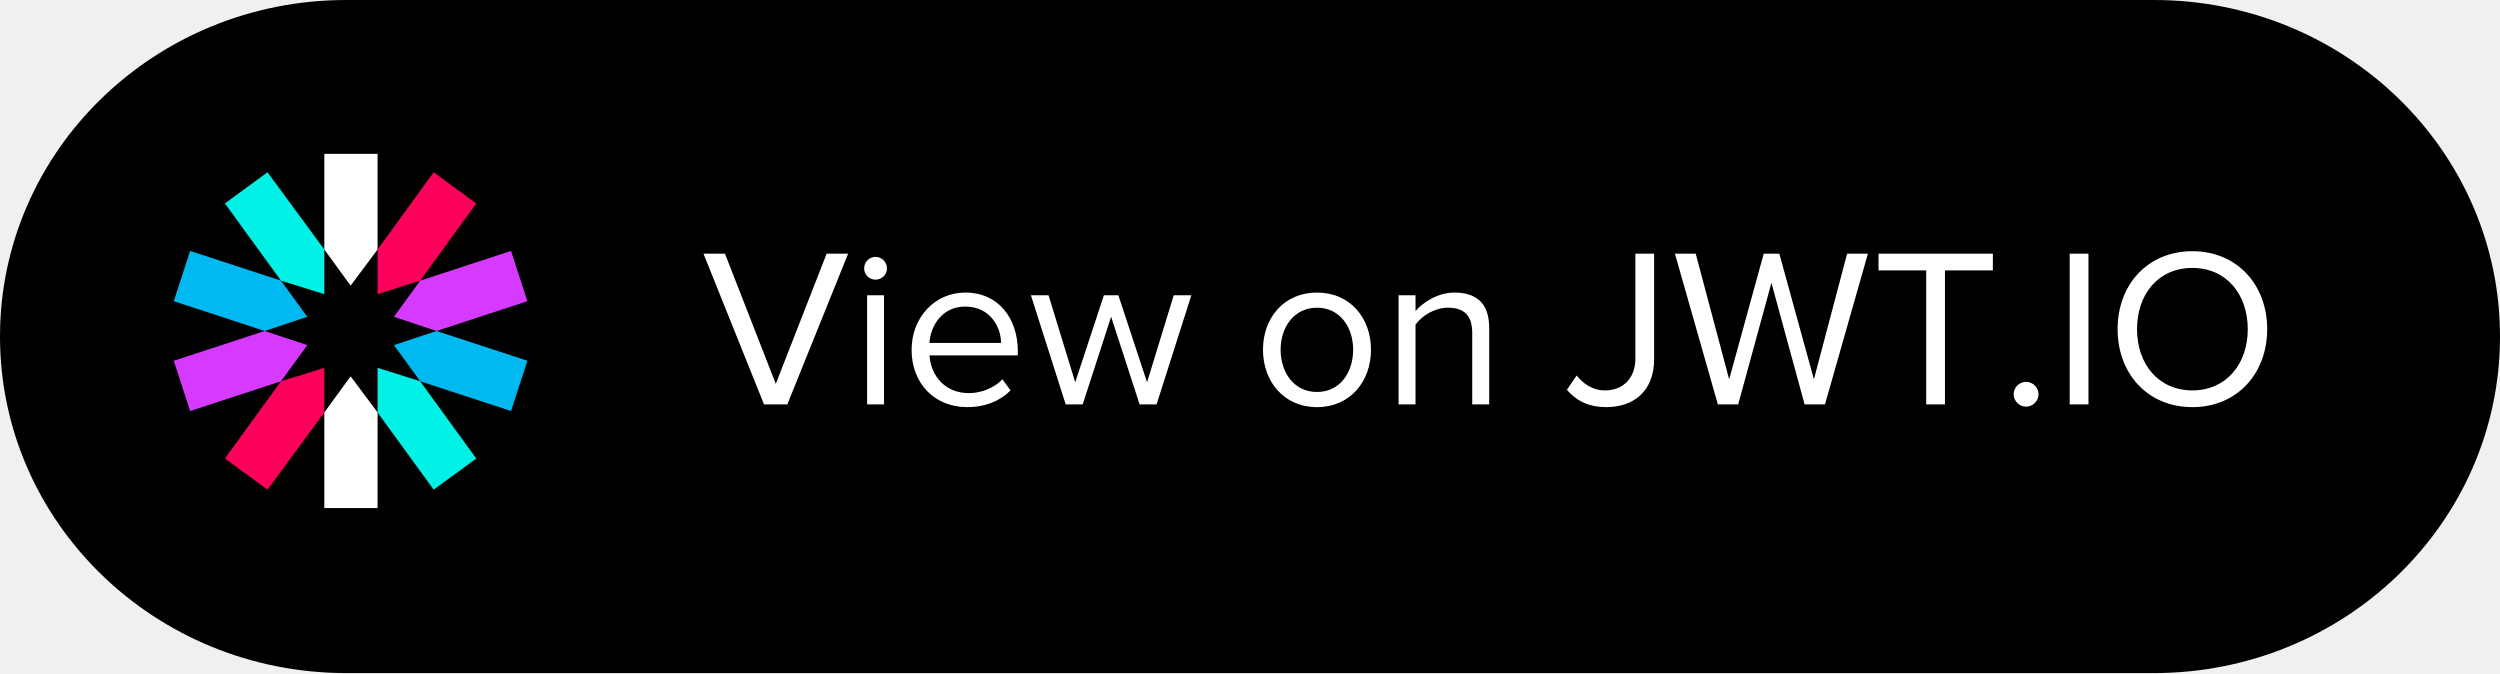
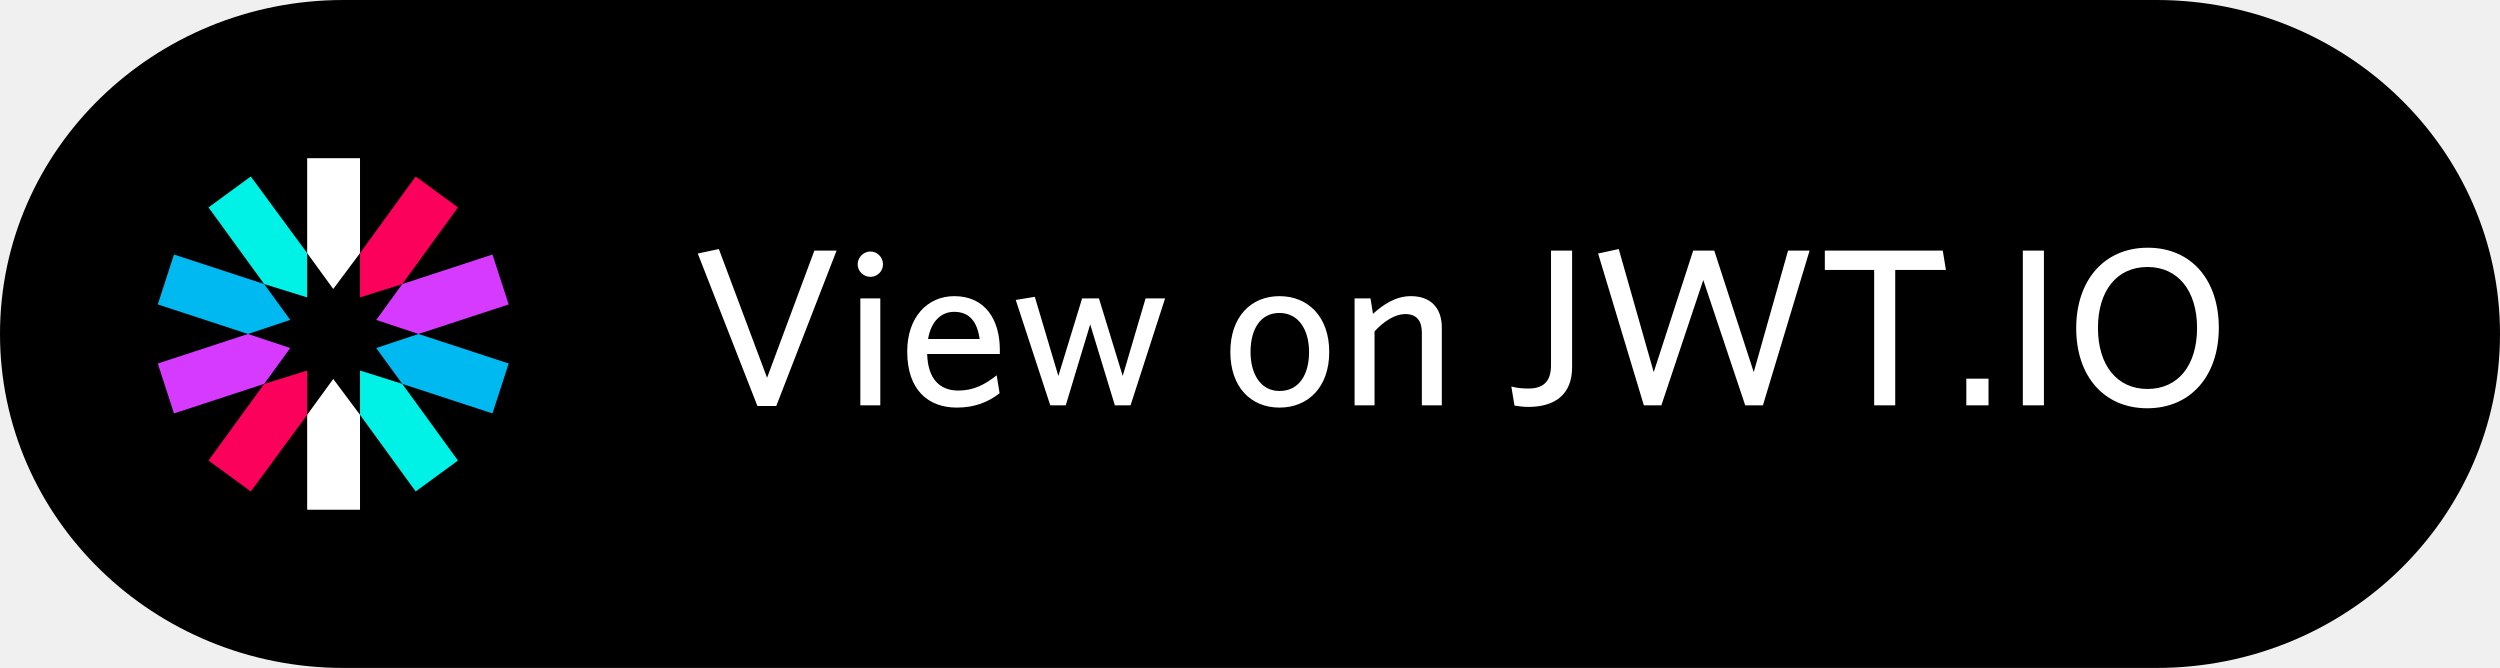
- <svg xmlns="http://www.w3.org/2000/svg" width="130px" height="35px" viewBox="0 0 130 35" version="1.1">
+ <svg xmlns="http://www.w3.org/2000/svg" width="131px" height="35px" viewBox="0 0 131 35" version="1.1">
  <defs />
  <g id="Page-1" stroke="none" stroke-width="1" fill="none" fill-rule="evenodd">
    <g id="Desktop" transform="translate(-265, -4465)">
      <g id="Rectangle-154-+-Group" transform="translate(0, 600)">
        <g id="Group" transform="translate(0, 58)">
          <g transform="translate(180, 3741)" id="Rectangle-237-+-Group-+-Group-Copy-6">
            <g transform="translate(0, 66)">
              <g transform="translate(85, 0)">
-                 <rect id="Rectangle-237" fill="#000000" x="0" y="0" width="130" height="35" rx="18" />
-                 <g id="Group" transform="translate(36, 13)" fill="#FFFFFF">
-                   <path d="M4.941,8.03 L8.102,0.192 L6.985,0.192 L4.341,6.96 L1.698,0.192 L0.581,0.192 L3.73,8.03 L4.941,8.03 Z M9.523,1.543 C9.852,1.543 10.123,1.285 10.123,0.956 C10.123,0.627 9.852,0.357 9.523,0.357 C9.206,0.357 8.936,0.627 8.936,0.956 C8.936,1.285 9.206,1.543 9.523,1.543 L9.523,1.543 Z M9.97,8.03 L9.97,2.354 L9.089,2.354 L9.089,8.03 L9.97,8.03 Z M14.294,8.171 C15.222,8.171 15.986,7.865 16.55,7.301 L16.127,6.725 C15.681,7.184 15.023,7.442 14.376,7.442 C13.154,7.442 12.402,6.549 12.332,5.48 L16.926,5.48 L16.926,5.257 C16.926,3.553 15.916,2.213 14.2,2.213 C12.579,2.213 11.403,3.541 11.403,5.186 C11.403,6.96 12.614,8.171 14.294,8.171 L14.294,8.171 Z M16.057,4.834 L12.332,4.834 C12.379,3.964 12.978,2.942 14.188,2.942 C15.481,2.942 16.045,3.988 16.057,4.834 L16.057,4.834 Z M24.141,8.03 L25.95,2.354 L25.034,2.354 L23.647,6.878 L22.155,2.354 L21.403,2.354 L19.911,6.878 L18.524,2.354 L17.608,2.354 L19.417,8.03 L20.299,8.03 L21.779,3.471 L23.26,8.03 L24.141,8.03 Z M32.484,8.171 C34.211,8.171 35.292,6.831 35.292,5.186 C35.292,3.541 34.211,2.213 32.484,2.213 C30.756,2.213 29.675,3.541 29.675,5.186 C29.675,6.831 30.756,8.171 32.484,8.171 L32.484,8.171 Z M32.484,7.383 C31.273,7.383 30.592,6.349 30.592,5.186 C30.592,4.035 31.273,3.001 32.484,3.001 C33.694,3.001 34.364,4.035 34.364,5.186 C34.364,6.349 33.694,7.383 32.484,7.383 L32.484,7.383 Z M41.438,8.03 L41.438,4.046 C41.438,2.813 40.815,2.213 39.628,2.213 C38.782,2.213 38.006,2.707 37.607,3.177 L37.607,2.354 L36.726,2.354 L36.726,8.03 L37.607,8.03 L37.607,3.882 C37.936,3.424 38.594,3.001 39.287,3.001 C40.051,3.001 40.556,3.318 40.556,4.317 L40.556,8.03 L41.438,8.03 Z M47.524,8.171 C48.923,8.171 50.015,7.372 50.015,5.668 L50.015,0.192 L49.04,0.192 L49.04,5.656 C49.04,6.631 48.429,7.301 47.465,7.301 C46.784,7.301 46.326,6.937 45.985,6.526 L45.48,7.266 C46.02,7.9 46.69,8.171 47.524,8.171 L47.524,8.171 Z M58.899,8.03 L61.131,0.192 L60.05,0.192 L58.323,6.725 L56.525,0.192 L55.714,0.192 L53.916,6.725 L52.177,0.192 L51.096,0.192 L53.329,8.03 L54.386,8.03 L56.114,1.708 L57.841,8.03 L58.899,8.03 Z M65.138,8.03 L65.138,1.062 L67.629,1.062 L67.629,0.192 L61.683,0.192 L61.683,1.062 L64.163,1.062 L64.163,8.03 L65.138,8.03 Z M69.356,8.147 C69.709,8.147 70.003,7.853 70.003,7.501 C70.003,7.148 69.709,6.855 69.356,6.855 C69.004,6.855 68.71,7.148 68.71,7.501 C68.71,7.853 69.004,8.147 69.356,8.147 L69.356,8.147 Z M72.6,8.03 L72.6,0.192 L71.624,0.192 L71.624,8.03 L72.6,8.03 Z M78.005,8.171 C80.32,8.171 81.894,6.432 81.894,4.117 C81.894,1.802 80.32,0.063 78.005,0.063 C75.678,0.063 74.115,1.802 74.115,4.117 C74.115,6.432 75.678,8.171 78.005,8.171 L78.005,8.171 Z M78.005,7.301 C76.242,7.301 75.126,5.938 75.126,4.117 C75.126,2.284 76.242,0.932 78.005,0.932 C79.756,0.932 80.884,2.284 80.884,4.117 C80.884,5.938 79.756,7.301 78.005,7.301 L78.005,7.301 Z" id="View-on-JWT.IO" />
-                 </g>
-                 <g id="Group-Copy-5" transform="translate(9, 8)">
+                 <rect id="Rectangle-237" fill="#000000" x="0" y="0" width="131" height="35" rx="18" />
+                 <g id="Group-Copy-5" transform="translate(8.230769, 8.289474)">
                  <g id="Group-Copy-4">
                    <path d="M10.634,4.974 L10.634,-1.33226763e-15 L7.865,-1.33226763e-15 L7.865,4.974 L9.231,6.853 L10.634,4.974 Z" id="Shape" fill="#FFFFFF" />
                    <path d="M7.865,13.447 L7.865,18.421 L10.634,18.421 L10.634,13.447 L9.231,11.568 L7.865,13.447 Z" id="Shape" fill="#FFFFFF" />
                    <path d="M10.634,13.447 L13.551,17.463 L15.766,15.842 L12.849,11.826 L10.634,11.126 L10.634,13.447 Z" id="Shape" fill="#00F2E6" />
                    <path d="M7.865,4.974 L4.911,0.958 L2.695,2.579 L5.612,6.595 L7.865,7.295 L7.865,4.974 Z" id="Shape" fill="#00F2E6" />
                    <path d="M5.612,6.595 L0.886,5.047 L0.037,7.663 L4.763,9.211 L6.978,8.474 L5.612,6.595 Z" id="Shape" fill="#00B9F1" />
                    <path d="M11.483,9.947 L12.849,11.826 L17.575,13.374 L18.425,10.758 L13.698,9.211 L11.483,9.947 Z" id="Shape" fill="#00B9F1" />
                    <path d="M13.698,9.211 L18.425,7.663 L17.575,5.047 L12.849,6.595 L11.483,8.474 L13.698,9.211 Z" id="Shape" fill="#D63AFF" />
                    <path d="M4.763,9.211 L0.037,10.758 L0.886,13.374 L5.612,11.826 L6.978,9.947 L4.763,9.211 Z" id="Shape" fill="#D63AFF" />
                    <path d="M5.612,11.826 L2.695,15.842 L4.911,17.463 L7.865,13.447 L7.865,11.126 L5.612,11.826 Z" id="Shape" fill="#FB015B" />
                    <path d="M12.849,6.595 L15.766,2.579 L13.551,0.958 L10.634,4.974 L10.634,7.295 L12.849,6.595 Z" id="Shape" fill="#FB015B" />
                  </g>
                </g>
+                 <path d="M43.837,13.132 L42.673,13.132 L40.194,19.795 L37.668,13.05 L36.563,13.285 L39.689,21.275 L40.676,21.275 L43.837,13.132 Z M46.269,13.849 C46.269,13.485 45.975,13.179 45.611,13.179 C45.247,13.179 44.941,13.485 44.941,13.849 C44.941,14.213 45.247,14.507 45.611,14.507 C45.975,14.507 46.269,14.213 46.269,13.849 L46.269,13.849 Z M46.128,21.24 L46.128,15.635 L45.082,15.635 L45.082,21.24 L46.128,21.24 Z M52.391,18.326 C52.391,16.775 51.639,15.518 50.006,15.518 C48.595,15.518 47.538,16.622 47.538,18.42 C47.538,20.476 48.678,21.358 50.135,21.358 C51.063,21.358 51.78,21.076 52.379,20.606 L52.226,19.666 C51.615,20.147 51.028,20.465 50.217,20.465 C49.242,20.465 48.619,19.854 48.584,18.549 L52.391,18.549 L52.391,18.326 L52.391,18.326 Z M51.333,17.762 L48.631,17.762 C48.795,16.799 49.348,16.34 49.994,16.34 C50.805,16.34 51.204,16.857 51.333,17.762 L51.333,17.762 Z M61.051,15.635 L60.029,15.635 L58.83,19.701 L57.585,15.635 L56.703,15.635 L55.458,19.701 L54.224,15.553 L53.225,15.718 L55.035,21.24 L55.845,21.24 L57.126,16.998 L58.419,21.24 L59.241,21.24 L61.051,15.635 Z M69.652,18.444 C69.652,16.599 68.548,15.518 67.044,15.518 C65.551,15.518 64.47,16.599 64.47,18.444 C64.47,20.288 65.551,21.358 67.044,21.358 C68.548,21.358 69.652,20.288 69.652,18.444 L69.652,18.444 Z M68.595,18.444 C68.595,19.619 68.078,20.488 67.044,20.488 C66.057,20.488 65.528,19.595 65.528,18.444 C65.528,17.269 66.033,16.399 67.044,16.399 C68.054,16.399 68.595,17.292 68.595,18.444 L68.595,18.444 Z M75.551,21.24 L75.551,17.163 C75.551,16.152 74.987,15.518 73.929,15.518 C73.13,15.518 72.472,15.964 71.944,16.446 L71.814,15.635 L70.98,15.635 L70.98,21.24 L72.026,21.24 L72.026,17.363 C72.531,16.822 73.095,16.458 73.647,16.458 C74.258,16.458 74.505,16.846 74.505,17.421 L74.505,21.24 L75.551,21.24 Z M82.378,19.243 L82.378,13.132 L81.273,13.132 L81.273,19.149 C81.273,20.006 80.85,20.359 80.098,20.359 C79.711,20.359 79.464,20.324 79.194,20.253 L79.358,21.252 C79.558,21.287 79.828,21.322 80.087,21.322 C81.461,21.322 82.378,20.688 82.378,19.243 L82.378,19.243 Z M94.822,13.132 L93.694,13.132 L91.896,19.501 L89.828,13.132 L88.723,13.132 L86.655,19.501 L84.822,13.05 L83.741,13.285 L86.138,21.24 L87.055,21.24 L89.252,14.672 L91.449,21.24 L92.377,21.24 L94.822,13.132 Z M101.966,14.143 L101.801,13.132 L95.621,13.132 L95.621,14.143 L98.206,14.143 L98.206,21.24 L99.31,21.24 L99.31,14.143 L101.966,14.143 Z M104.198,21.24 L104.198,19.842 L103.035,19.842 L103.035,21.24 L104.198,21.24 Z M107.101,21.24 L107.101,13.132 L105.996,13.132 L105.996,21.24 L107.101,21.24 Z M116.266,17.175 C116.266,14.672 114.832,12.98 112.541,12.98 C110.262,12.98 108.793,14.684 108.793,17.198 C108.793,19.701 110.238,21.393 112.518,21.393 C114.809,21.393 116.266,19.677 116.266,17.175 L116.266,17.175 Z M115.126,17.186 C115.126,19.137 114.139,20.382 112.529,20.382 C110.931,20.382 109.933,19.137 109.933,17.186 C109.933,15.236 110.92,13.99 112.529,13.99 C114.127,13.99 115.126,15.236 115.126,17.186 L115.126,17.186 Z" id="View-on-JWT.IO" fill="#FFFFFF" />
              </g>
            </g>
          </g>
        </g>
      </g>
    </g>
  </g>
</svg>
